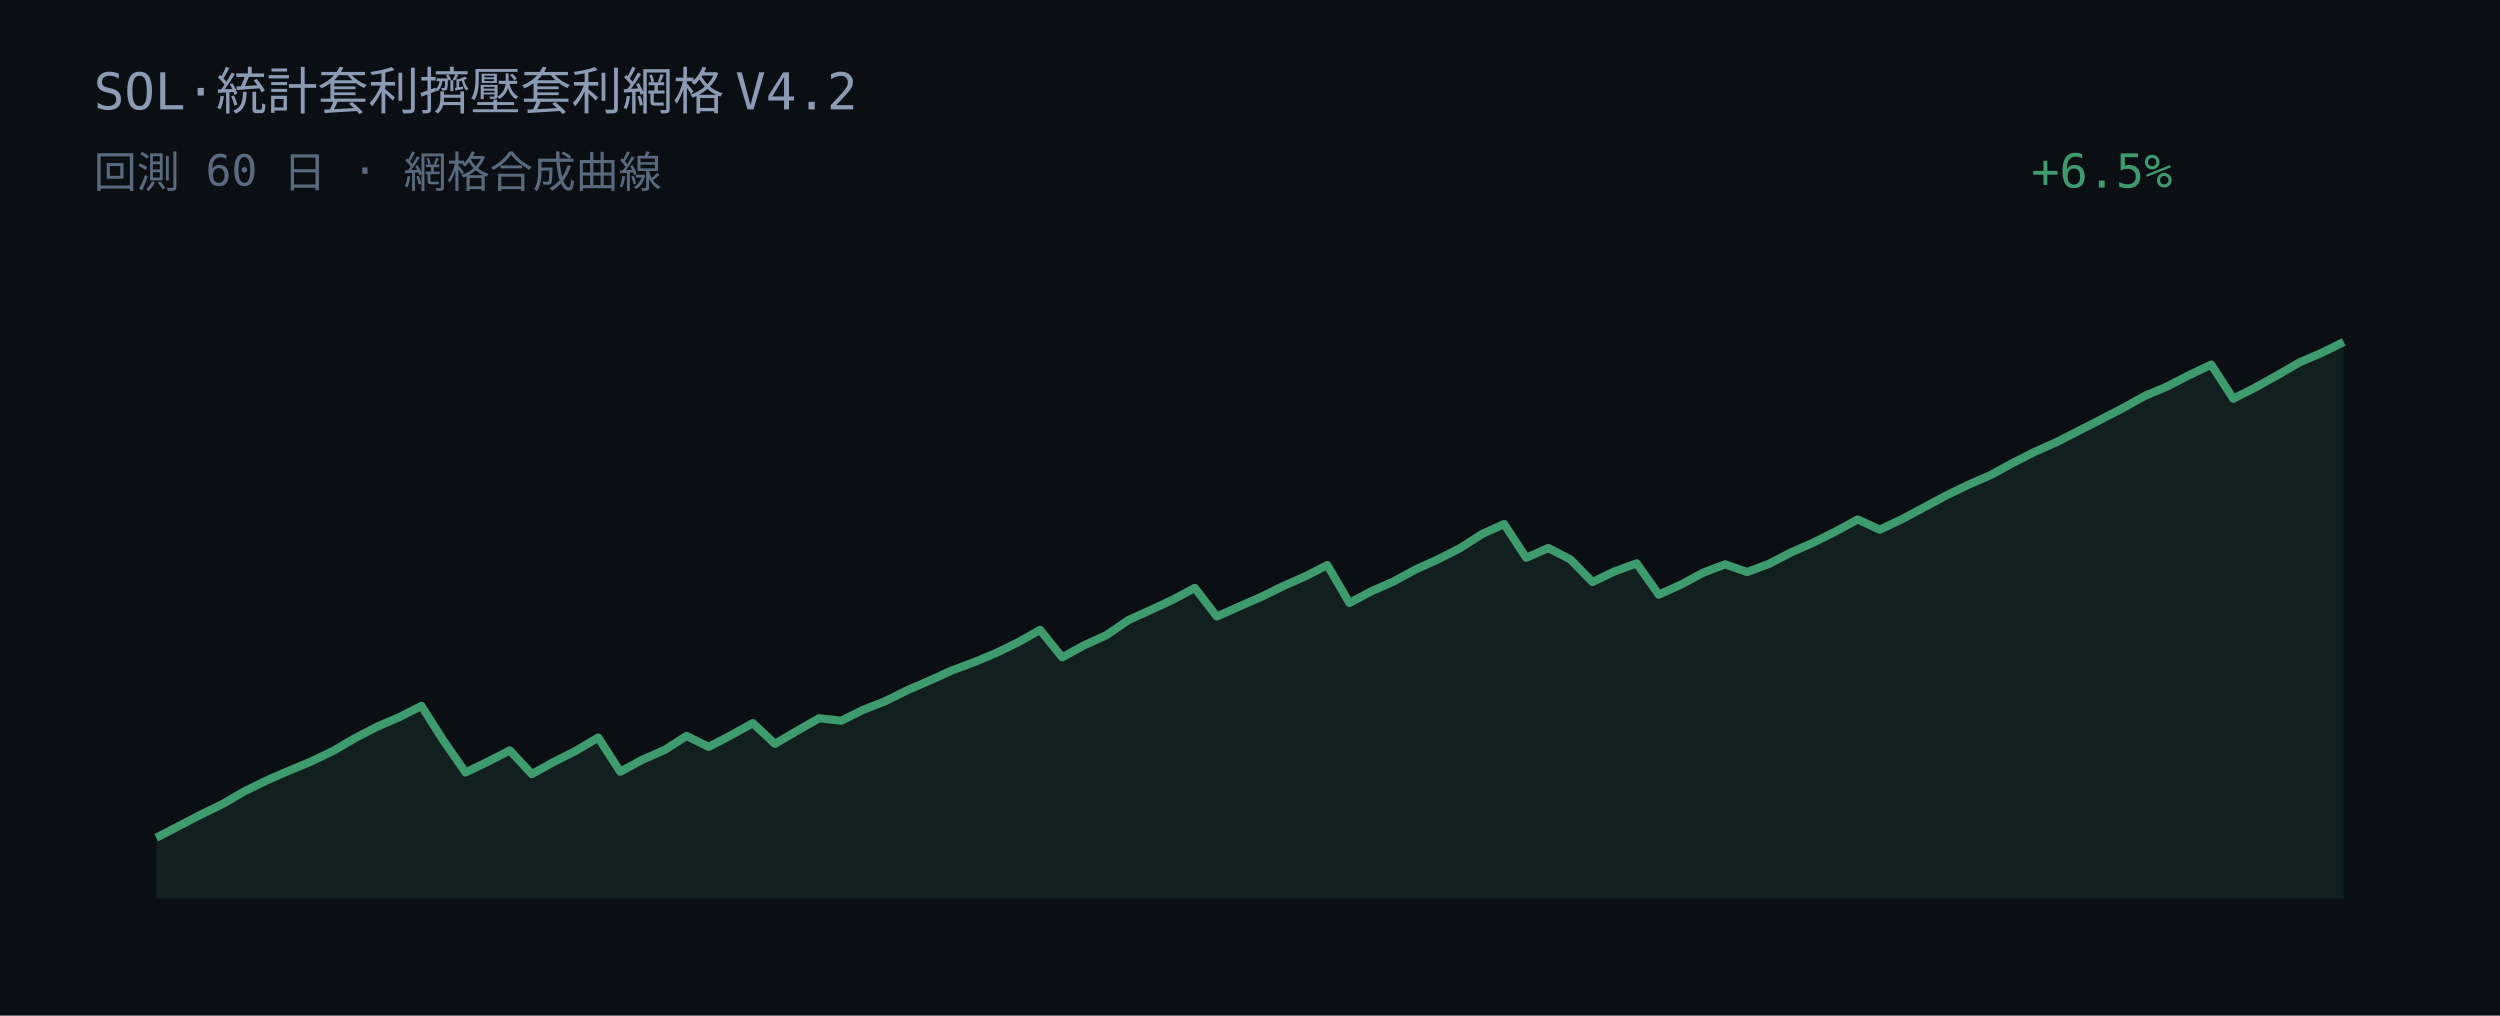
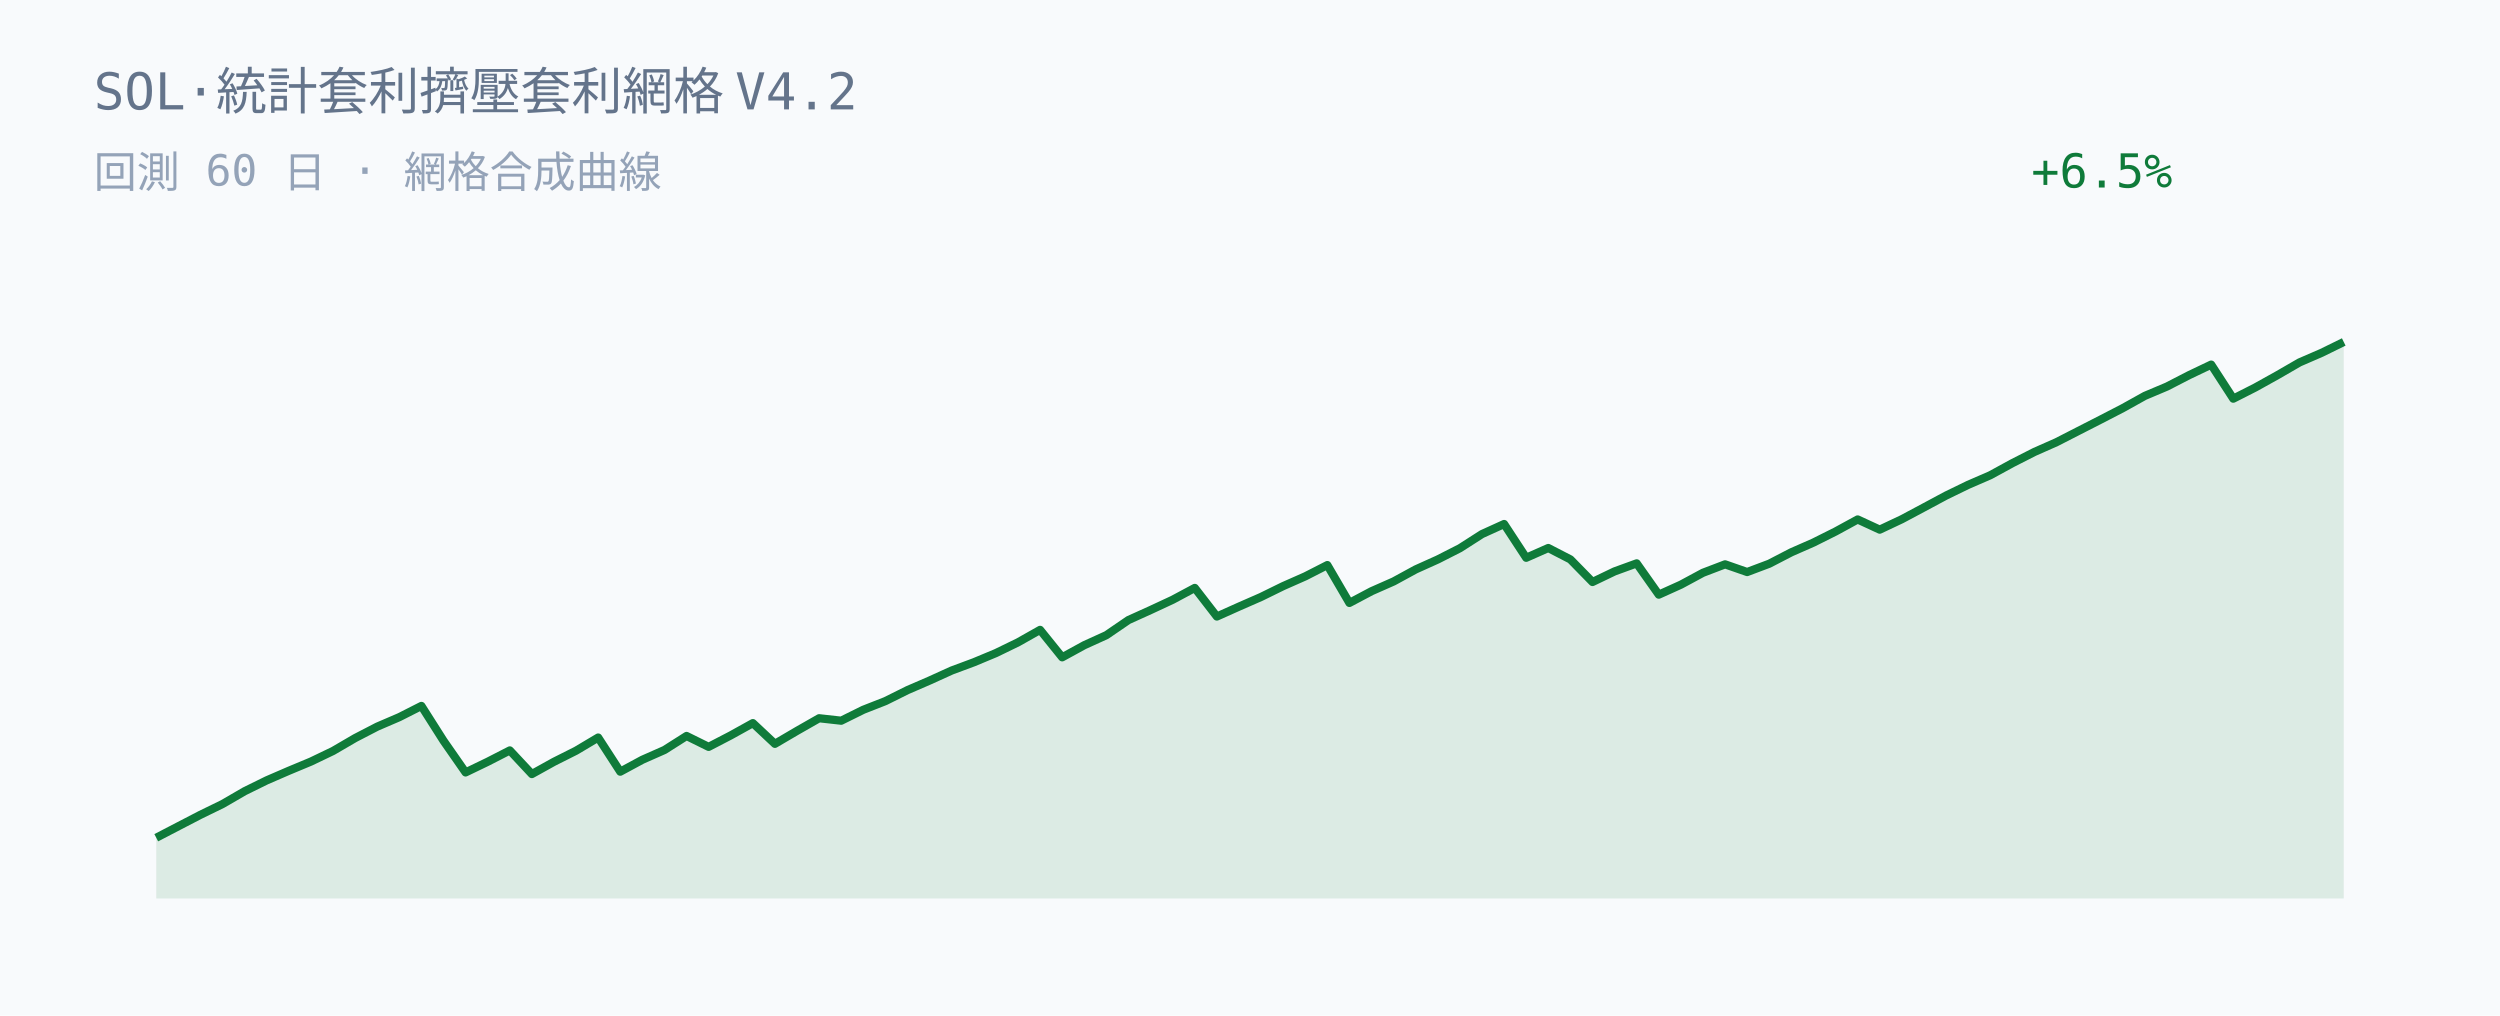
<svg xmlns="http://www.w3.org/2000/svg" width="640" height="260" viewBox="0 0 640 260">
-   <rect width="640" height="260" fill="#0b0f14" />
-   <text x="24" y="28" fill="#8b9bb4" font-family="JetBrains Mono, Consolas, monospace" font-size="13">SOL·統計套利擠壓套利網格 V4.2</text>
-   <text x="24" y="48" fill="#5a6a7e" font-family="JetBrains Mono, Consolas, monospace" font-size="11">回測 60 日 · 網格合成曲線</text>
-   <text x="520" y="48" fill="#3d9b6e" font-family="JetBrains Mono, Consolas, monospace" font-size="12">+6.5%</text>
-   <polygon points="40.00,230.00 40.00,214.46 45.66,211.52 51.31,208.59 56.97,205.83 62.63,202.55 68.28,199.77 73.94,197.32 79.60,194.96 85.25,192.25 90.91,188.95 96.57,186.02 102.22,183.59 107.88,180.72 113.54,189.63 119.19,197.74 124.85,195.01 130.51,192.11 136.16,198.16 141.82,195.02 147.47,192.18 153.13,188.81 158.79,197.55 164.44,194.50 170.10,192.00 175.76,188.41 181.41,191.20 187.07,188.26 192.73,185.12 198.38,190.42 204.04,187.10 209.70,183.87 215.35,184.50 221.01,181.70 226.67,179.48 232.32,176.67 237.98,174.22 243.64,171.65 249.29,169.55 254.95,167.19 260.61,164.44 266.26,161.25 271.92,168.27 277.58,165.17 283.23,162.60 288.89,158.73 294.55,156.17 300.20,153.54 305.86,150.51 311.52,157.83 317.17,155.30 322.83,152.82 328.48,150.05 334.14,147.55 339.80,144.66 345.45,154.35 351.11,151.35 356.77,148.85 362.42,145.77 368.08,143.22 373.74,140.34 379.39,136.72 385.05,134.15 390.71,142.79 396.36,140.29 402.02,143.21 407.68,148.99 413.33,146.28 418.99,144.22 424.65,152.23 430.30,149.68 435.96,146.63 441.62,144.47 447.27,146.44 452.93,144.31 458.59,141.38 464.24,138.90 469.90,136.07 475.56,132.98 481.21,135.59 486.87,132.92 492.53,129.90 498.18,126.87 503.84,124.12 509.49,121.67 515.15,118.58 520.81,115.70 526.46,113.20 532.12,110.30 537.78,107.41 543.43,104.49 549.09,101.34 554.75,98.95 560.40,96.04 566.06,93.34 571.72,102.06 577.37,99.19 583.03,96.04 588.69,92.77 594.34,90.32 600.00,87.54 600.00,230.00" fill="#3d9b6e" fill-opacity="0.12" />
-   <polyline points="40.00,214.46 45.66,211.52 51.31,208.59 56.97,205.83 62.63,202.55 68.28,199.77 73.94,197.32 79.60,194.96 85.25,192.25 90.91,188.95 96.57,186.02 102.22,183.59 107.88,180.72 113.54,189.63 119.19,197.74 124.85,195.01 130.51,192.11 136.16,198.16 141.82,195.02 147.47,192.18 153.13,188.81 158.79,197.55 164.44,194.50 170.10,192.00 175.76,188.41 181.41,191.20 187.07,188.26 192.73,185.12 198.38,190.42 204.04,187.10 209.70,183.87 215.35,184.50 221.01,181.70 226.67,179.48 232.32,176.67 237.98,174.22 243.64,171.65 249.29,169.55 254.95,167.19 260.61,164.44 266.26,161.25 271.92,168.27 277.58,165.17 283.23,162.60 288.89,158.73 294.55,156.17 300.20,153.54 305.86,150.51 311.52,157.83 317.17,155.30 322.83,152.82 328.48,150.05 334.14,147.55 339.80,144.66 345.45,154.35 351.11,151.35 356.77,148.85 362.42,145.77 368.08,143.22 373.74,140.34 379.39,136.72 385.05,134.15 390.71,142.79 396.36,140.29 402.02,143.21 407.68,148.99 413.33,146.28 418.99,144.22 424.65,152.23 430.30,149.68 435.96,146.63 441.62,144.47 447.27,146.44 452.93,144.31 458.59,141.38 464.24,138.90 469.90,136.07 475.56,132.98 481.21,135.59 486.87,132.92 492.53,129.90 498.18,126.87 503.84,124.12 509.49,121.67 515.15,118.58 520.81,115.70 526.46,113.20 532.12,110.30 537.78,107.41 543.43,104.49 549.09,101.34 554.75,98.95 560.40,96.04 566.06,93.34 571.72,102.06 577.37,99.19 583.03,96.04 588.69,92.77 594.34,90.32 600.00,87.54" fill="none" stroke="#3d9b6e" stroke-width="2.1" stroke-linejoin="round" />
+   <rect width="640" height="260" fill="#f8fafc" />
+   <text x="24" y="28" fill="#64748b" font-family="JetBrains Mono, Consolas, monospace" font-size="13">SOL·統計套利擠壓套利網格 V4.2</text>
+   <text x="24" y="48" fill="#94a3b8" font-family="JetBrains Mono, Consolas, monospace" font-size="11">回測 60 日 · 網格合成曲線</text>
+   <text x="520" y="48" fill="#0f7b3a" font-family="JetBrains Mono, Consolas, monospace" font-size="12">+6.5%</text>
+   <polygon points="40.00,230.00 40.00,214.46 45.66,211.52 51.31,208.59 56.97,205.83 62.63,202.55 68.28,199.77 73.94,197.32 79.60,194.96 85.25,192.25 90.91,188.95 96.57,186.02 102.22,183.59 107.88,180.72 113.54,189.63 119.19,197.74 124.85,195.01 130.51,192.11 136.16,198.16 141.82,195.02 147.47,192.18 153.13,188.81 158.79,197.55 164.44,194.50 170.10,192.00 175.76,188.41 181.41,191.20 187.07,188.26 192.73,185.12 198.38,190.42 204.04,187.10 209.70,183.87 215.35,184.50 221.01,181.70 226.67,179.48 232.32,176.67 237.98,174.22 243.64,171.65 249.29,169.55 254.95,167.19 260.61,164.44 266.26,161.25 271.92,168.27 277.58,165.17 283.23,162.60 288.89,158.73 294.55,156.17 300.20,153.54 305.86,150.51 311.52,157.83 317.17,155.30 322.83,152.82 328.48,150.05 334.14,147.55 339.80,144.66 345.45,154.35 351.11,151.35 356.77,148.85 362.42,145.77 368.08,143.22 373.74,140.34 379.39,136.72 385.05,134.15 390.71,142.79 396.36,140.29 402.02,143.21 407.68,148.99 413.33,146.28 418.99,144.22 424.65,152.23 430.30,149.68 435.96,146.63 441.62,144.47 447.27,146.44 452.93,144.31 458.59,141.38 464.24,138.90 469.90,136.07 475.56,132.98 481.21,135.59 486.87,132.92 492.53,129.90 498.18,126.87 503.84,124.12 509.49,121.67 515.15,118.58 520.81,115.70 526.46,113.20 532.12,110.30 537.78,107.41 543.43,104.49 549.09,101.34 554.75,98.95 560.40,96.04 566.06,93.34 571.72,102.06 577.37,99.19 583.03,96.04 588.69,92.77 594.34,90.32 600.00,87.54 600.00,230.00" fill="#0f7b3a" fill-opacity="0.12" />
+   <polyline points="40.00,214.46 45.66,211.52 51.31,208.59 56.97,205.83 62.63,202.55 68.28,199.77 73.94,197.32 79.60,194.96 85.25,192.25 90.91,188.95 96.57,186.02 102.22,183.59 107.88,180.72 113.54,189.63 119.19,197.74 124.85,195.01 130.51,192.11 136.16,198.16 141.82,195.02 147.47,192.18 153.13,188.81 158.79,197.55 164.44,194.50 170.10,192.00 175.76,188.41 181.41,191.20 187.07,188.26 192.73,185.12 198.38,190.42 204.04,187.10 209.70,183.87 215.35,184.50 221.01,181.70 226.67,179.48 232.32,176.67 237.98,174.22 243.64,171.65 249.29,169.55 254.95,167.19 260.61,164.44 266.26,161.25 271.92,168.27 277.58,165.17 283.23,162.60 288.89,158.73 294.55,156.17 300.20,153.54 305.86,150.51 311.52,157.83 317.17,155.30 322.83,152.82 328.48,150.05 334.14,147.55 339.80,144.66 345.45,154.35 351.11,151.35 356.77,148.85 362.42,145.77 368.08,143.22 373.74,140.34 379.39,136.72 385.05,134.15 390.71,142.79 396.36,140.29 402.02,143.21 407.68,148.99 413.33,146.28 418.99,144.22 424.65,152.23 430.30,149.68 435.96,146.63 441.62,144.47 447.27,146.44 452.93,144.31 458.59,141.38 464.24,138.90 469.90,136.07 475.56,132.98 481.21,135.59 486.87,132.92 492.53,129.90 498.18,126.87 503.84,124.12 509.49,121.67 515.15,118.58 520.81,115.70 526.46,113.20 532.12,110.30 537.78,107.41 543.43,104.49 549.09,101.34 554.75,98.95 560.40,96.04 566.06,93.34 571.72,102.06 577.37,99.19 583.03,96.04 588.69,92.77 594.34,90.32 600.00,87.54" fill="none" stroke="#0f7b3a" stroke-width="2.1" stroke-linejoin="round" />
</svg>
